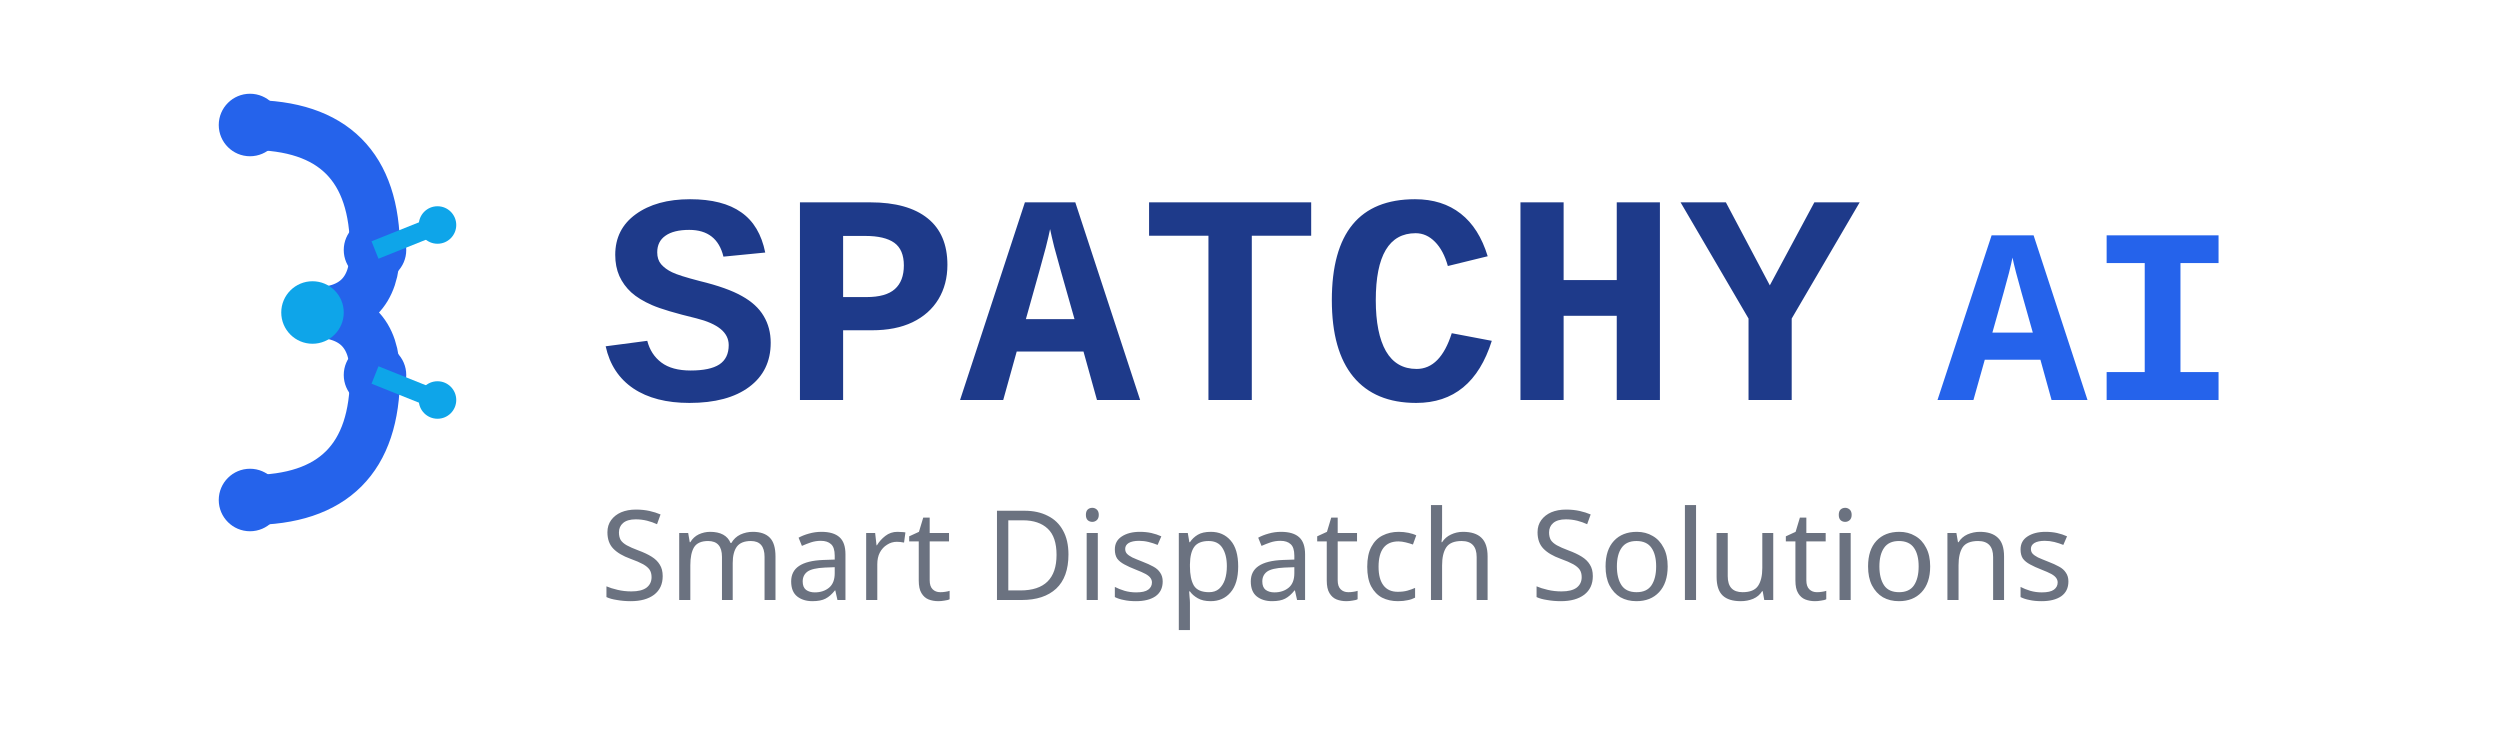
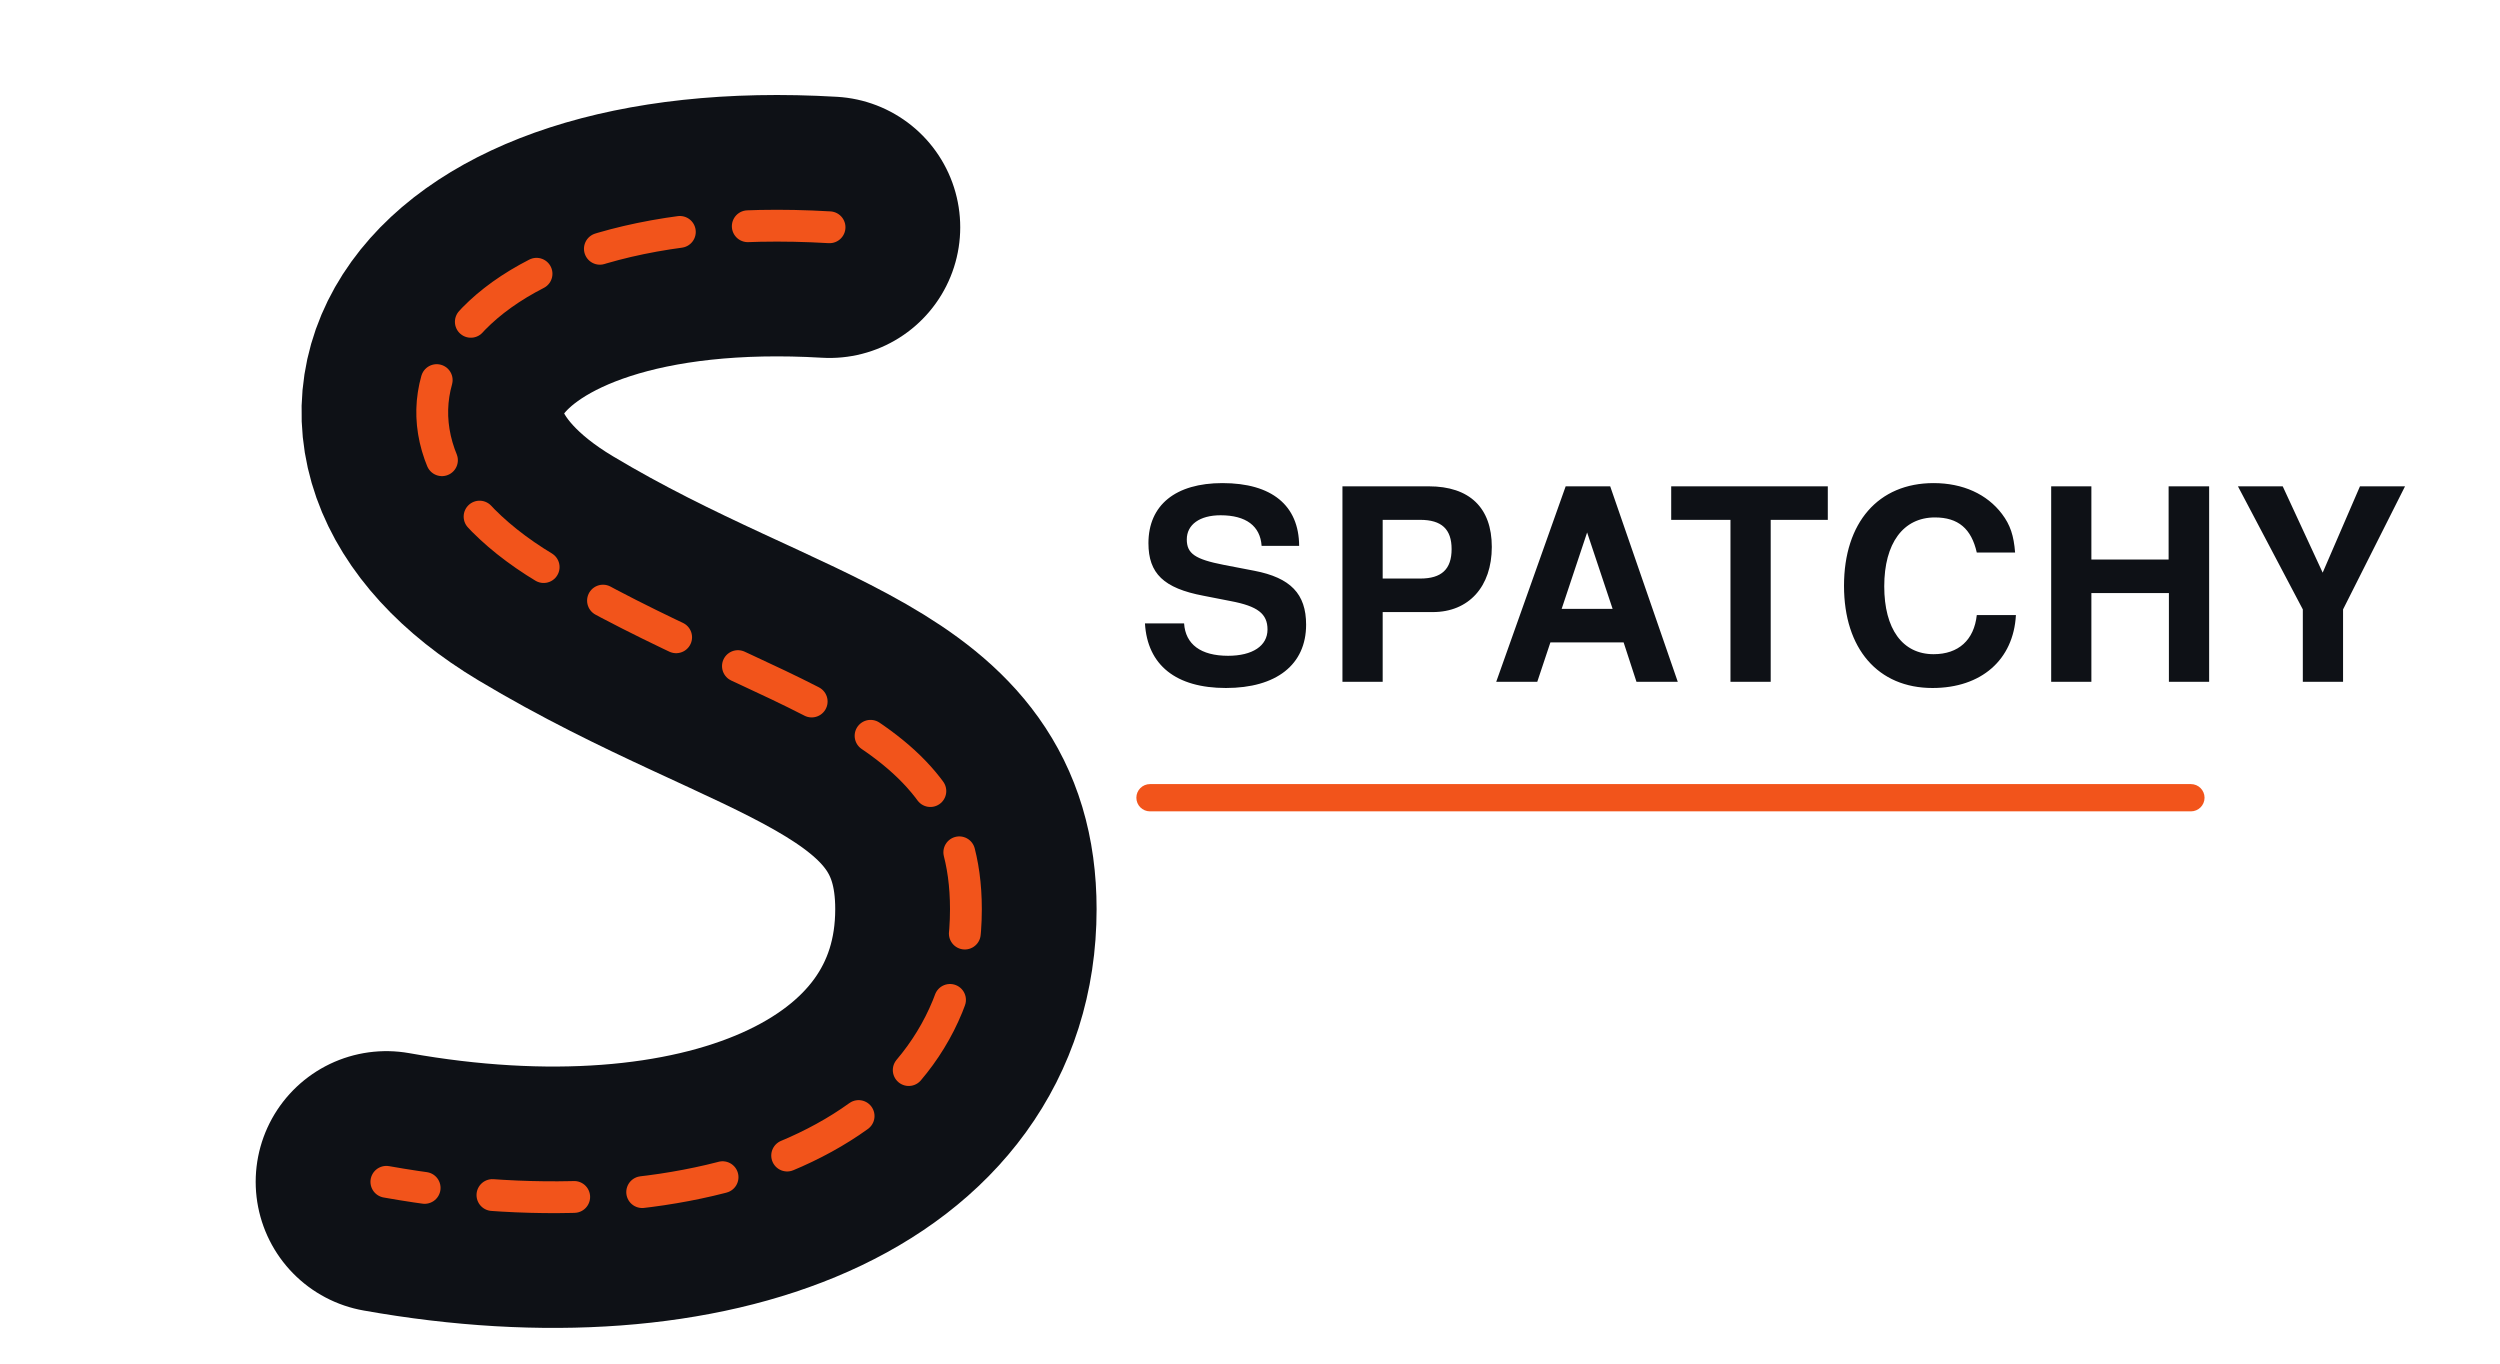
- <svg xmlns="http://www.w3.org/2000/svg" width="200" height="60" viewBox="0 0 200 60" fill="none">
-   <g id="logo-icon">
-     <path d="M20 10 Q30 10, 30 20 Q30 25, 25 25 Q30 25, 30 30 Q30 40, 20 40" stroke="#2563EB" stroke-width="4" fill="none" stroke-linecap="round" />
-     <circle cx="20" cy="10" r="2.5" fill="#2563EB" />
-     <circle cx="30" cy="20" r="2.5" fill="#2563EB" />
-     <circle cx="25" cy="25" r="2.5" fill="#0EA5E9" />
-     <circle cx="30" cy="30" r="2.5" fill="#2563EB" />
-     <circle cx="20" cy="40" r="2.5" fill="#2563EB" />
-     <line x1="30" y1="20" x2="35" y2="18" stroke="#0EA5E9" stroke-width="1.5" />
-     <line x1="30" y1="30" x2="35" y2="32" stroke="#0EA5E9" stroke-width="1.5" />
-     <circle cx="35" cy="18" r="1.5" fill="#0EA5E9" />
-     <circle cx="35" cy="32" r="1.5" fill="#0EA5E9" />
+ <svg xmlns="http://www.w3.org/2000/svg" width="1100" height="600" viewBox="0 0 1100 600" role="img" aria-labelledby="title desc">
+   <g transform="translate(65 70)">
+     <path d="M300 30 C130 20 75 120 175 180 C275 240 360 245 360 330 C360 430 245 475 105 450" fill="none" stroke="#0E1116" stroke-width="115" stroke-linecap="round" stroke-linejoin="round" />
+     <path d="M300 30 C130 20 75 120 175 180 C275 240 360 245 360 330 C360 430 245 475 105 450" fill="none" stroke="#F2541B" stroke-width="14" stroke-linecap="round" stroke-dasharray="36 30" />
  </g>
-   <text x="48" y="32" font-family="monospace, 'Courier New'" font-size="24" font-weight="bold" fill="#1E3A8A">
-     SPATCHY
-   </text>
-   <text x="155" y="32" font-family="monospace, 'Courier New'" font-size="20" font-weight="bold" fill="#2563EB">
-     AI
-   </text>
-   <text x="48" y="48" font-family="sans-serif" font-size="10" fill="#6B7280">
-     Smart Dispatch Solutions
-   </text>
+   <text x="500" y="300" font-family="Arial Black, Helvetica, Arial, sans-serif" font-size="118" font-weight="900" letter-spacing="3" fill="#0E1116">SPATCHY</text>
+   <rect x="500" y="345" width="470" height="12" rx="6" fill="#F2541B" />
</svg>
